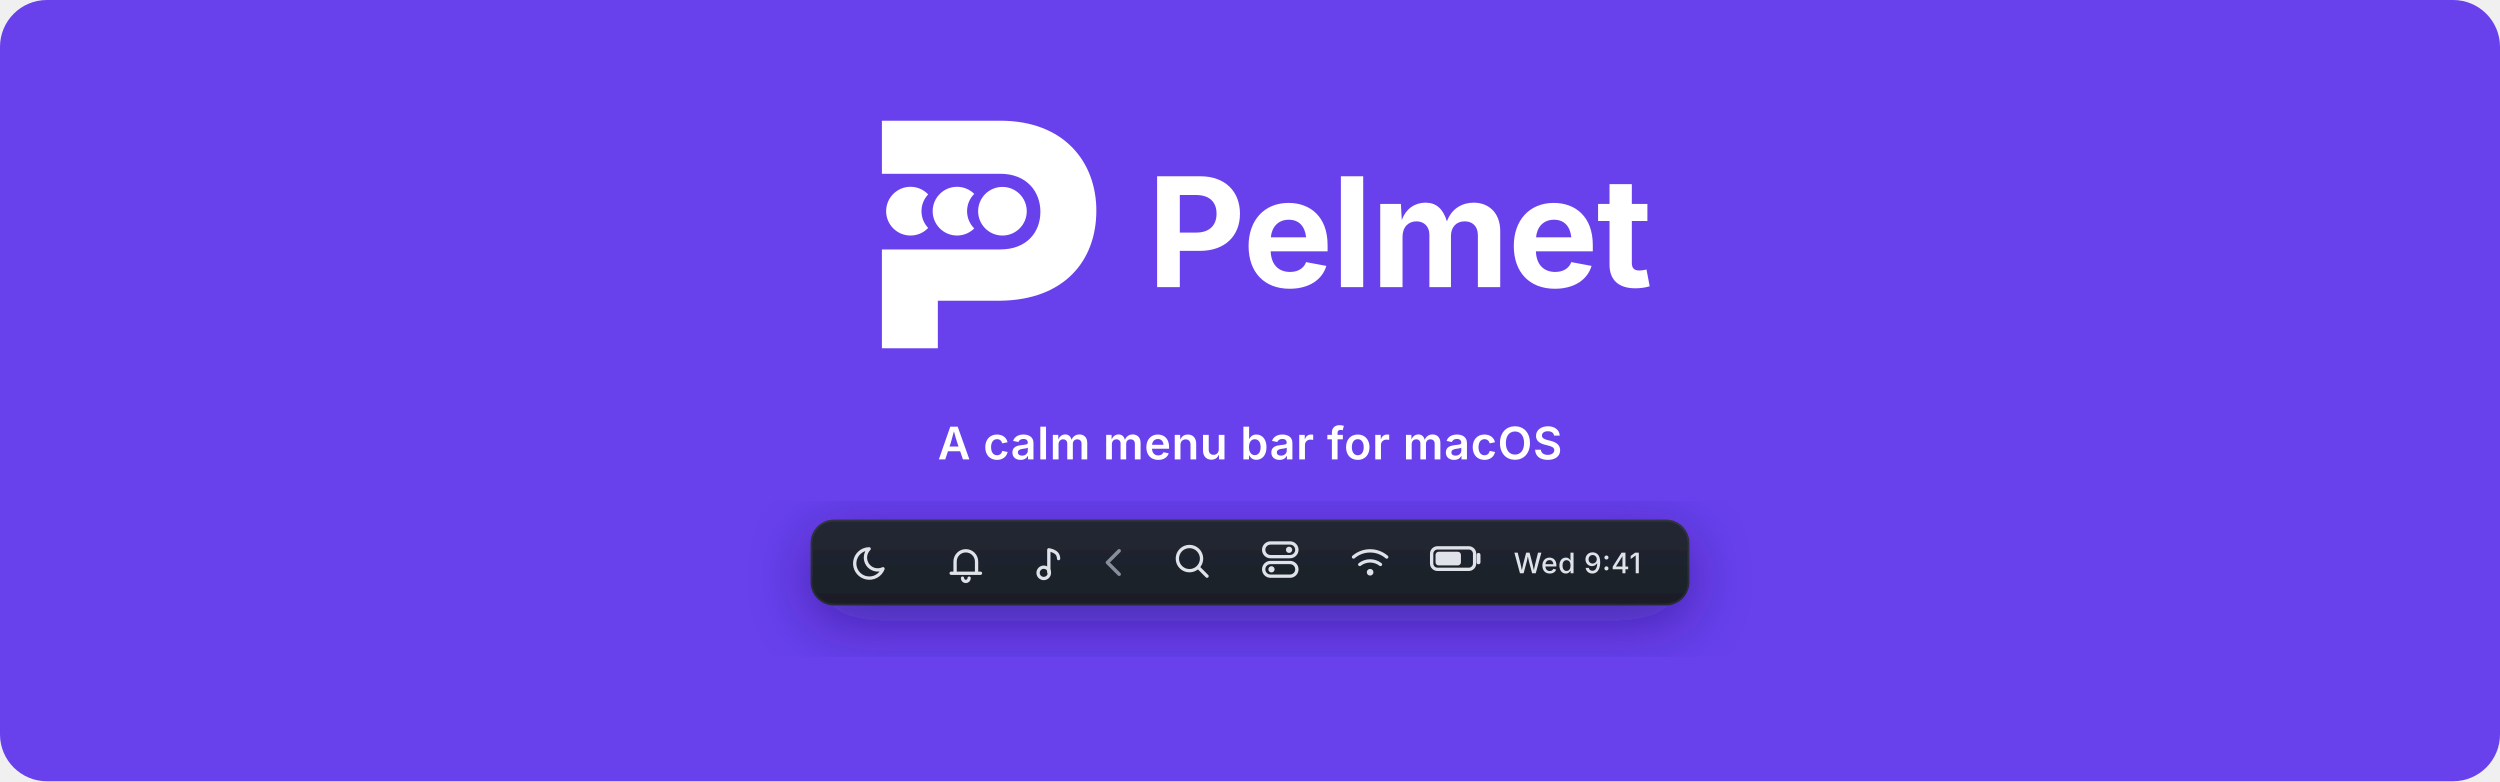
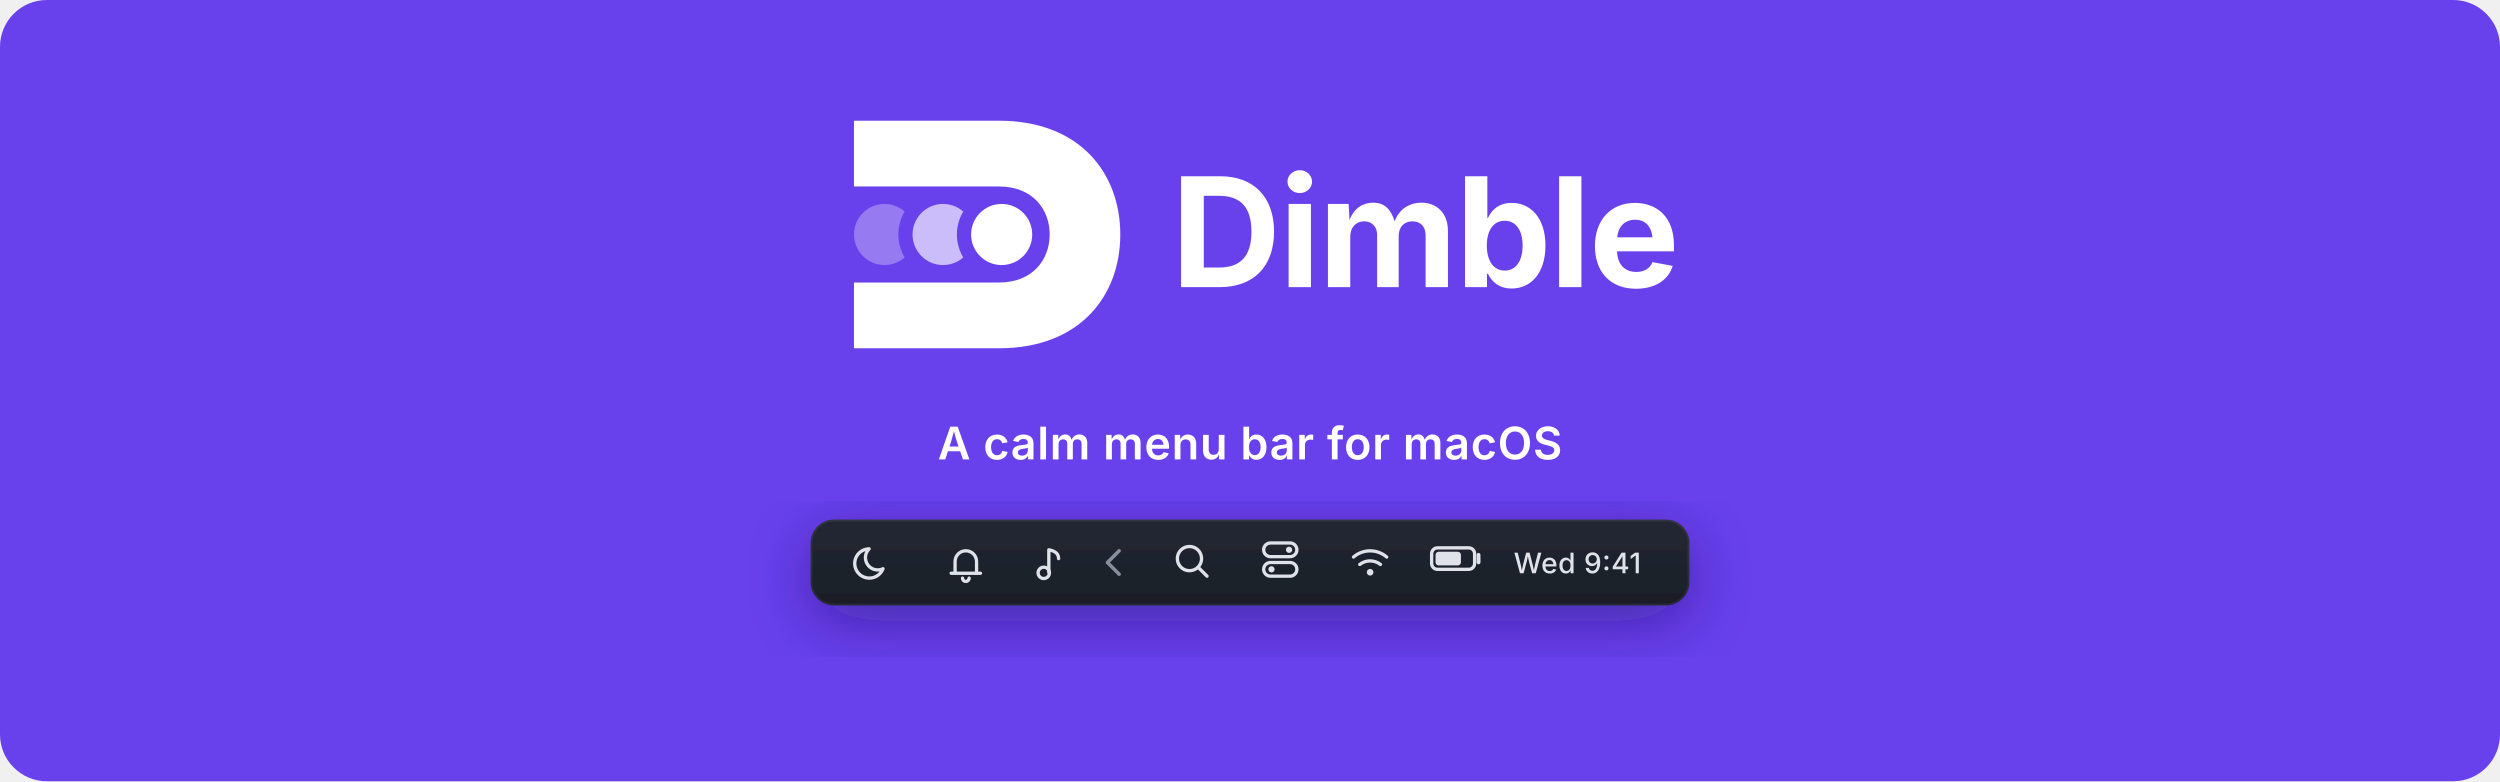
- <svg xmlns="http://www.w3.org/2000/svg" width="1280" height="400" viewBox="0 0 1280 400" fill="none" role="img" aria-label="Pelmet — a calm menu bar for macOS">
+ <svg xmlns="http://www.w3.org/2000/svg" width="1280" height="400" viewBox="0 0 1280 400" fill="none" role="img" aria-label="Dimble — a calm menu bar for macOS">
  <defs>
    <linearGradient id="bar" x1="0" y1="0" x2="0" y2="1">
      <stop offset="0" stop-color="#232833" />
      <stop offset="1" stop-color="#1a1e27" />
    </linearGradient>
    <filter id="soft" x="-20%" y="-40%" width="140%" height="200%">
      <feDropShadow dx="0" dy="8" stdDeviation="16" flood-color="#2a1770" flood-opacity="0.55" />
    </filter>
  </defs>
  <style>
    .h0,.h1,.h2{transform-box:fill-box;transform-origin:100% 50%}
    .h0{animation:t0 5.7s cubic-bezier(.4,0,.2,1) 1.30s infinite both}
    .h1{animation:t1 5.7s cubic-bezier(.4,0,.2,1) 1.25s infinite both}
    .h2{animation:t2 5.7s cubic-bezier(.4,0,.2,1) 1.20s infinite both}
    @keyframes t0{0%{transform:none;opacity:1}8%{transform:translateX(110px) scale(.5);opacity:0}46.5%{transform:translateX(110px) scale(.5);opacity:0}54.5%{transform:none;opacity:1}100%{transform:none;opacity:1}}
    @keyframes t1{0%{transform:none;opacity:1}8%{transform:translateX(62px) scale(.5);opacity:0}46.5%{transform:translateX(62px) scale(.5);opacity:0}54.5%{transform:none;opacity:1}100%{transform:none;opacity:1}}
    @keyframes t2{0%{transform:none;opacity:1}8%{transform:translateX(22px) scale(.5);opacity:0}46.5%{transform:translateX(22px) scale(.5);opacity:0}54.5%{transform:none;opacity:1}100%{transform:none;opacity:1}}
    .d1,.d2{transform-box:fill-box;transform-origin:50% 50%}
    .d1{animation:dk1 5.7s cubic-bezier(.4,0,.2,1) 1.25s infinite both}
    .d2{animation:dk2 5.7s cubic-bezier(.4,0,.2,1) 1.30s infinite both}
-     @keyframes dk1{0%{transform:none;opacity:.5}8%{transform:translateX(77px);opacity:0}46.5%{transform:translateX(77px);opacity:0}54.5%{transform:none;opacity:.5}100%{transform:none;opacity:.5}}
-     @keyframes dk2{0%{transform:none;opacity:.15}8%{transform:translateX(157px);opacity:0}46.5%{transform:translateX(157px);opacity:0}54.5%{transform:none;opacity:.15}100%{transform:none;opacity:.15}}
+     @keyframes dk1{0%{transform:none;opacity:0.65}8%{transform:translateX(107.305px);opacity:0}46.5%{transform:translateX(107.305px);opacity:0}54.5%{transform:none;opacity:0.65}100%{transform:none;opacity:0.65}}
+     @keyframes dk2{0%{transform:none;opacity:0.3}8%{transform:translateX(214.609px);opacity:0}46.5%{transform:translateX(214.609px);opacity:0}54.5%{transform:none;opacity:0.3}100%{transform:none;opacity:0.3}}
    @media (prefers-reduced-motion: reduce){.h0,.h1,.h2,.d1,.d2{animation:none}}
</style>
  <rect width="1280" height="400" rx="24" fill="#6841ED" />
-   <g transform="translate(347.8 -30.9) scale(0.30)">
-     <path d="M547.735 309C657.283 309 711.751 379.992 711.751 462.612C711.751 548.292 656.671 615 547.735 616.224H441.247V697.4H345.775V528.708H441.247H547.735C593.635 528.708 616.279 498.72 616.279 464.448C616.279 430.176 593.023 399.576 547.735 399.576H441.247H345.775V309C414.319 309 479.803 309 547.735 309Z" fill="white" />
-     <g class="d2">
-       <path d="M394.582 504.973C371.617 504.972 353 486.356 353 463.391C353 440.425 371.617 421.809 394.582 421.809C406.459 421.809 417.173 426.788 424.75 434.773C417.676 442.228 413.334 452.302 413.334 463.391C413.334 474.479 417.675 484.554 424.75 492.009C417.173 499.994 406.459 504.973 394.582 504.973Z" fill="white" />
+   <g transform="translate(361.8 -22.991) scale(0.2794)">
+     <path d="M270 303.5L535.712 303.5C684.181 303.5 758 399.859 758 512C758 624.141 684.181 720.5 535.712 720.5L270 720.5L270 600L535.712 600C597.09 600 628.609 558.49 628.609 512C628.609 465.51 597.09 424 535.712 424L270 424Z" fill="white" />
+     <g class="d2" opacity="0.3">
+       <path d="M362.933 469.906A56 56 0 1 0 362.933 554.094A82 82 0 0 1 362.933 469.906Z" fill="white" />
    </g>
-     <g class="d1">
-       <path d="M474.007 504.973C451.042 504.973 432.425 486.356 432.425 463.391C432.425 440.425 451.042 421.809 474.007 421.809C485.464 421.809 495.838 426.443 503.359 433.938C495.805 441.467 491.129 451.883 491.129 463.391C491.129 474.899 495.805 485.315 503.359 492.844C495.838 500.339 485.464 504.973 474.007 504.973Z" fill="white" />
+     <g class="d1" opacity="0.65">
+       <path d="M470.238 469.906A56 56 0 1 0 470.238 554.094A82 82 0 0 1 470.238 469.906Z" fill="white" />
    </g>
-     <ellipse cx="551.502" cy="463.492" rx="41.5" ry="41.5" transform="rotate(-180 551.502 463.492)" fill="white" />
+     <path d="M596.609 512A56 56 0 1 1 484.609 512A56 56 0 1 1 596.609 512Z" fill="white" />
  </g>
-   <text x="587.3" y="147" font-family="-apple-system, 'SF Pro Display', 'SF Pro Text', 'Segoe UI', system-ui, sans-serif" font-size="78" font-weight="700" letter-spacing="-1" fill="white">Pelmet</text>
+   <text x="599.568" y="147" font-family="-apple-system, 'SF Pro Display', 'SF Pro Text', 'Segoe UI', system-ui, sans-serif" font-size="78" font-weight="700" letter-spacing="-1" fill="white">Dimble</text>
  <text x="640" y="235.2" text-anchor="middle" font-family="-apple-system, 'SF Pro Text', 'Segoe UI', system-ui, sans-serif" font-size="23" font-weight="600" letter-spacing="0.4" fill="white">A calm menu bar for macOS</text>
  <g filter="url(#soft)">
    <rect x="415" y="266" width="450" height="44" rx="12" fill="url(#bar)" />
    <rect x="415.5" y="266.5" width="449" height="43" rx="11.5" stroke="#ffffff" stroke-opacity="0.06" />
  </g>
  <g transform="translate(-163 14)">
    <g stroke="#dfe3e9" stroke-width="1.7" stroke-linecap="round" stroke-linejoin="round">
      <g class="h0">
        <path d="M608 267a7.5 7.5 0 1 0 7.1 10.2 6.3 6.3 0 0 1-7.1-10.2z" />
      </g>
      <g class="h1">
        <path d="M650 279.5h15M652 279.5v-6a5.5 5.5 0 0 1 11 0v6M655.8 282a1.7 1.7 0 0 0 3.4 0" />
      </g>
      <g class="h2">
        <path d="M700 267.5v11.5M700 267.5c2.5.5 5 1.5 5 4.5" />
        <circle cx="697.4" cy="279.3" r="2.9" />
      </g>
    </g>
    <g stroke="#9aa2b0" stroke-width="1.8" stroke-linecap="round" stroke-linejoin="round" opacity="0.85">
      <path d="M736 268l-6 6 6 6" />
    </g>
    <g stroke="#dfe3e9" stroke-width="1.7" stroke-linecap="round" stroke-linejoin="round">
      <circle cx="772" cy="272" r="6.2" fill="none" />
      <path d="M776.6 276.6l4.4 4.4" />
      <g transform="translate(810,264)">
        <rect x="0" y="0" width="17" height="7" rx="3.5" fill="none" />
        <circle cx="13" cy="3.5" r="1.6" fill="#dfe3e9" stroke="none" />
        <rect x="0" y="10" width="17" height="7" rx="3.5" fill="none" />
        <circle cx="4" cy="13.5" r="1.6" fill="#dfe3e9" stroke="none" />
      </g>
      <g transform="translate(856,266)">
        <path d="M0 5.2a13 13 0 0 1 17 0" fill="none" />
        <path d="M3.2 9a8.6 8.6 0 0 1 10.6 0" fill="none" />
        <circle cx="8.5" cy="13" r="1.7" fill="#dfe3e9" stroke="none" />
      </g>
      <g transform="translate(896,266.5)">
        <rect x="0" y="0" width="22" height="11" rx="3" fill="none" />
        <path d="M24 3.6v3.8" stroke-width="2" />
        <rect x="2" y="2" width="13" height="7" rx="1.6" fill="#dfe3e9" stroke="none" />
      </g>
    </g>
    <text x="938" y="279.5" font-family="-apple-system, 'SF Pro Text', 'Segoe UI', system-ui, sans-serif" font-size="14.5" font-weight="500" letter-spacing="0.2" fill="#dfe3e9">Wed 9:41</text>
  </g>
</svg>
